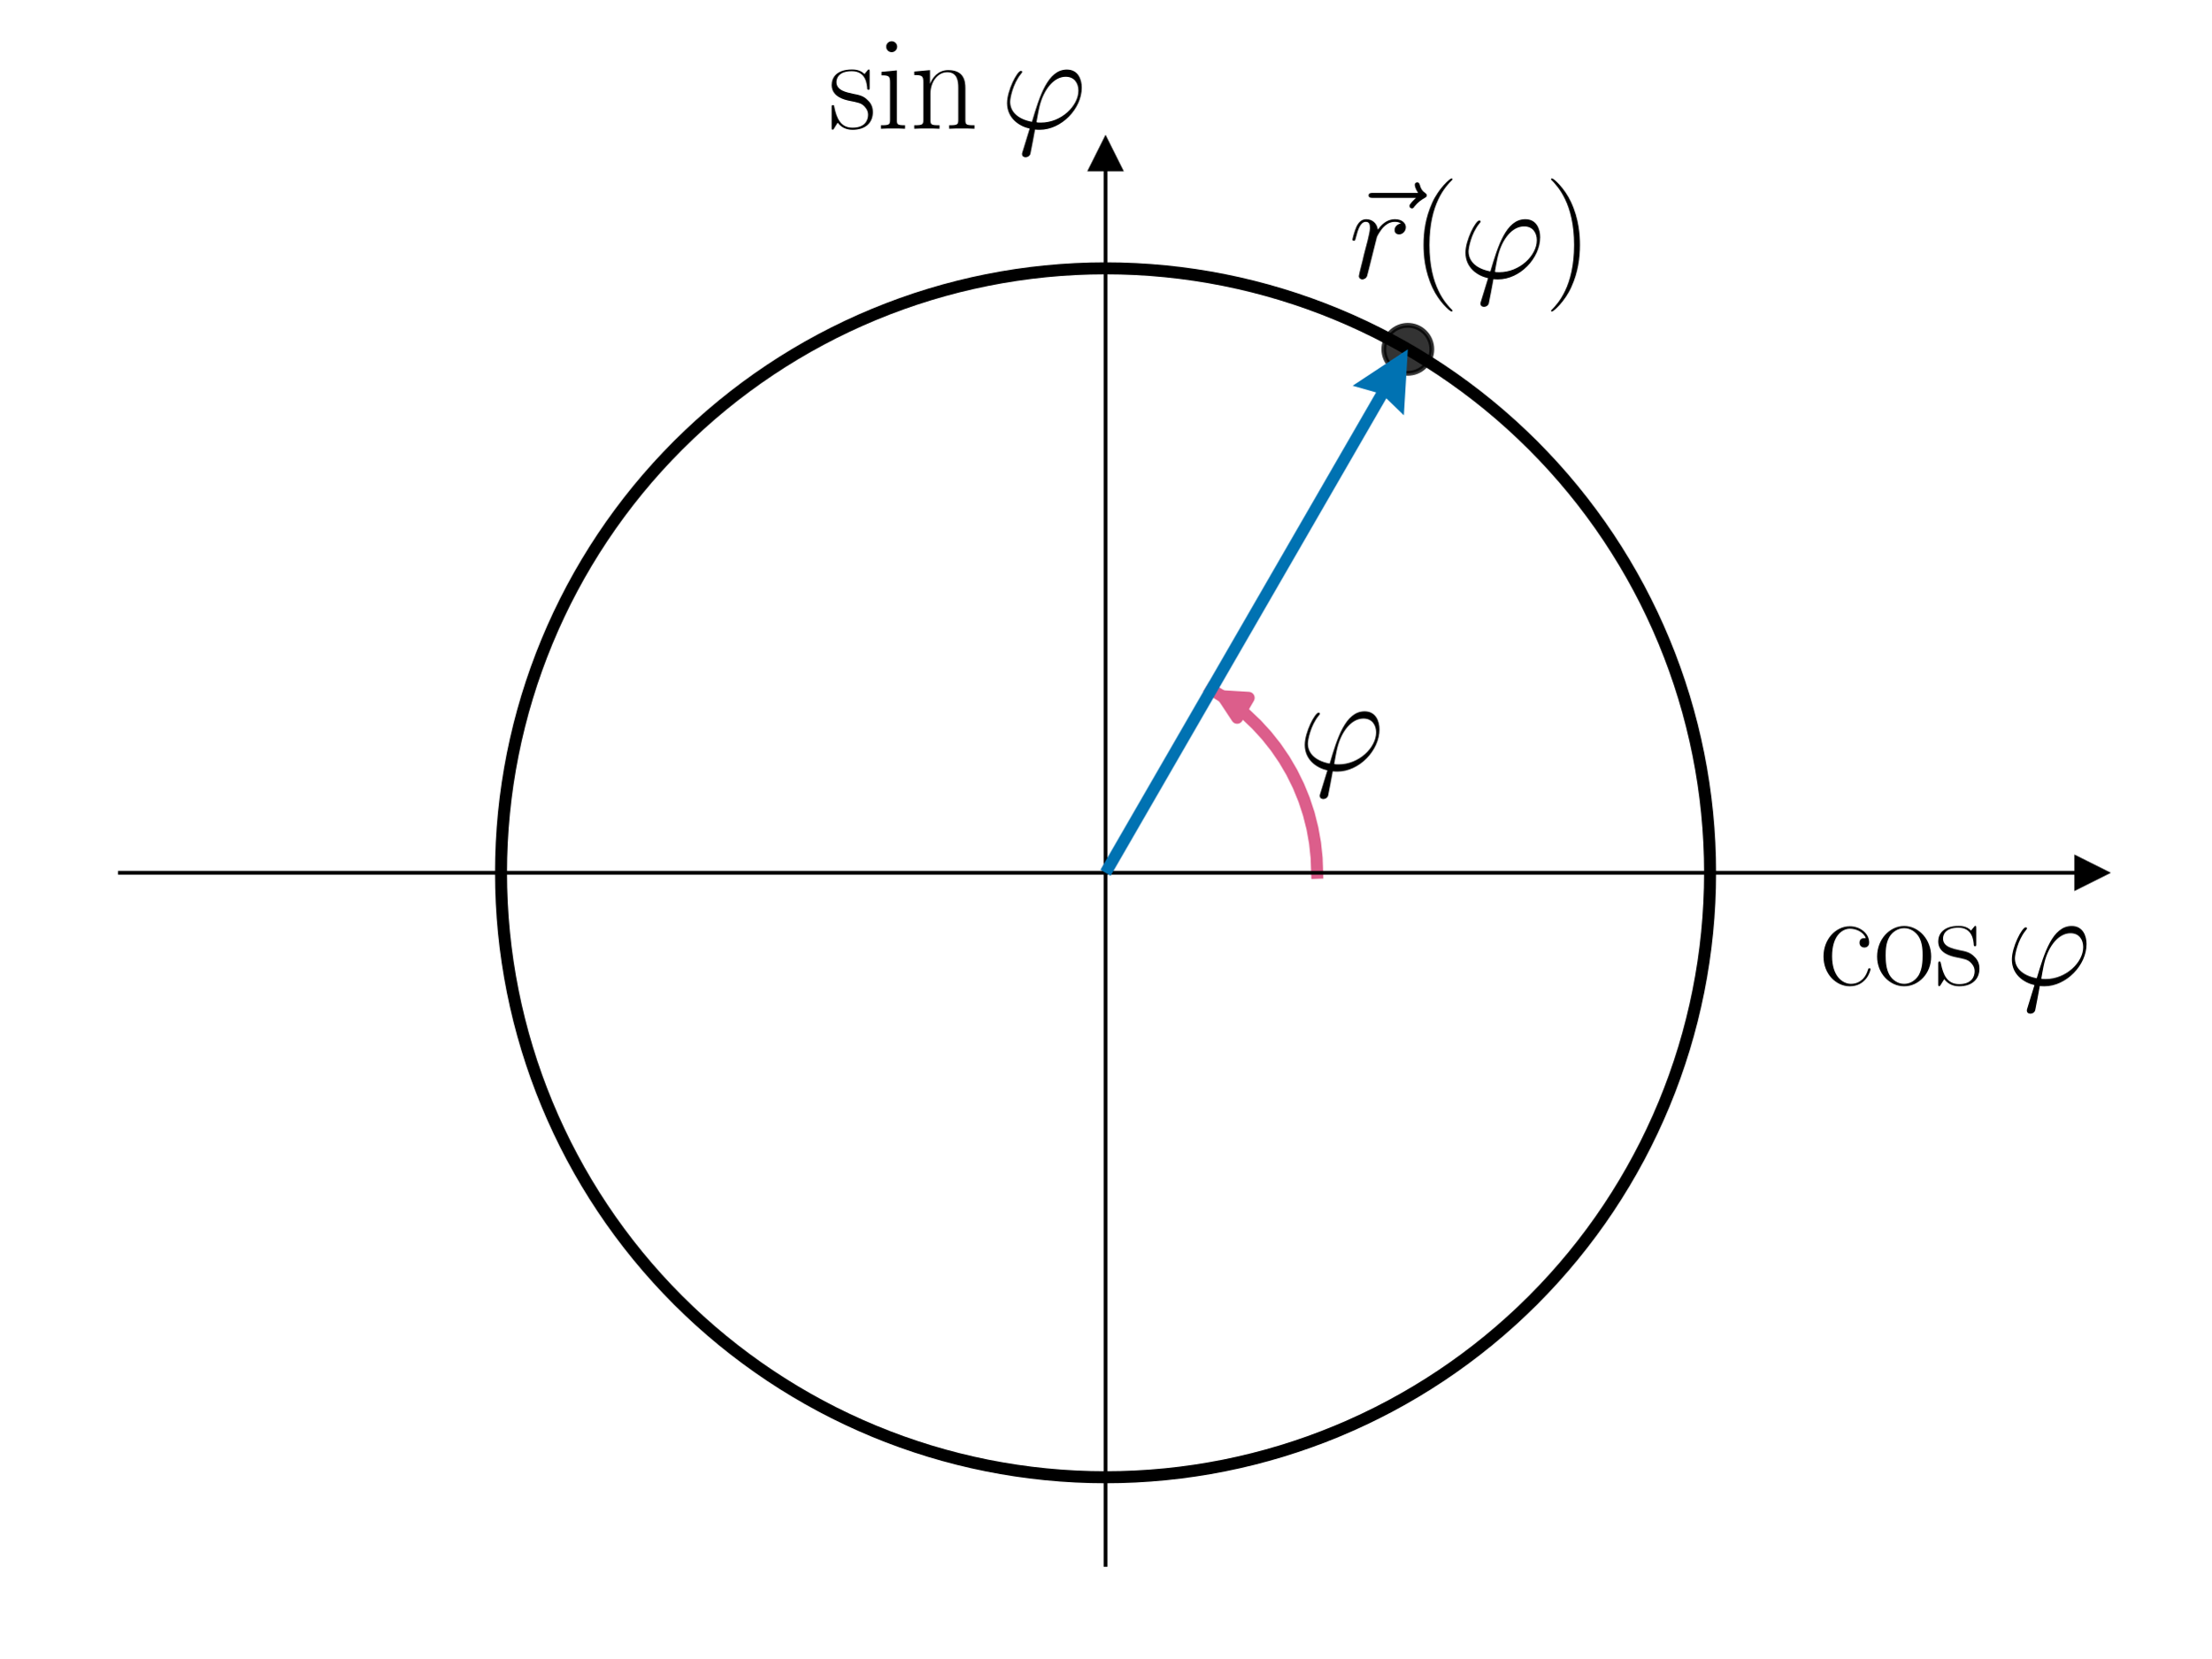
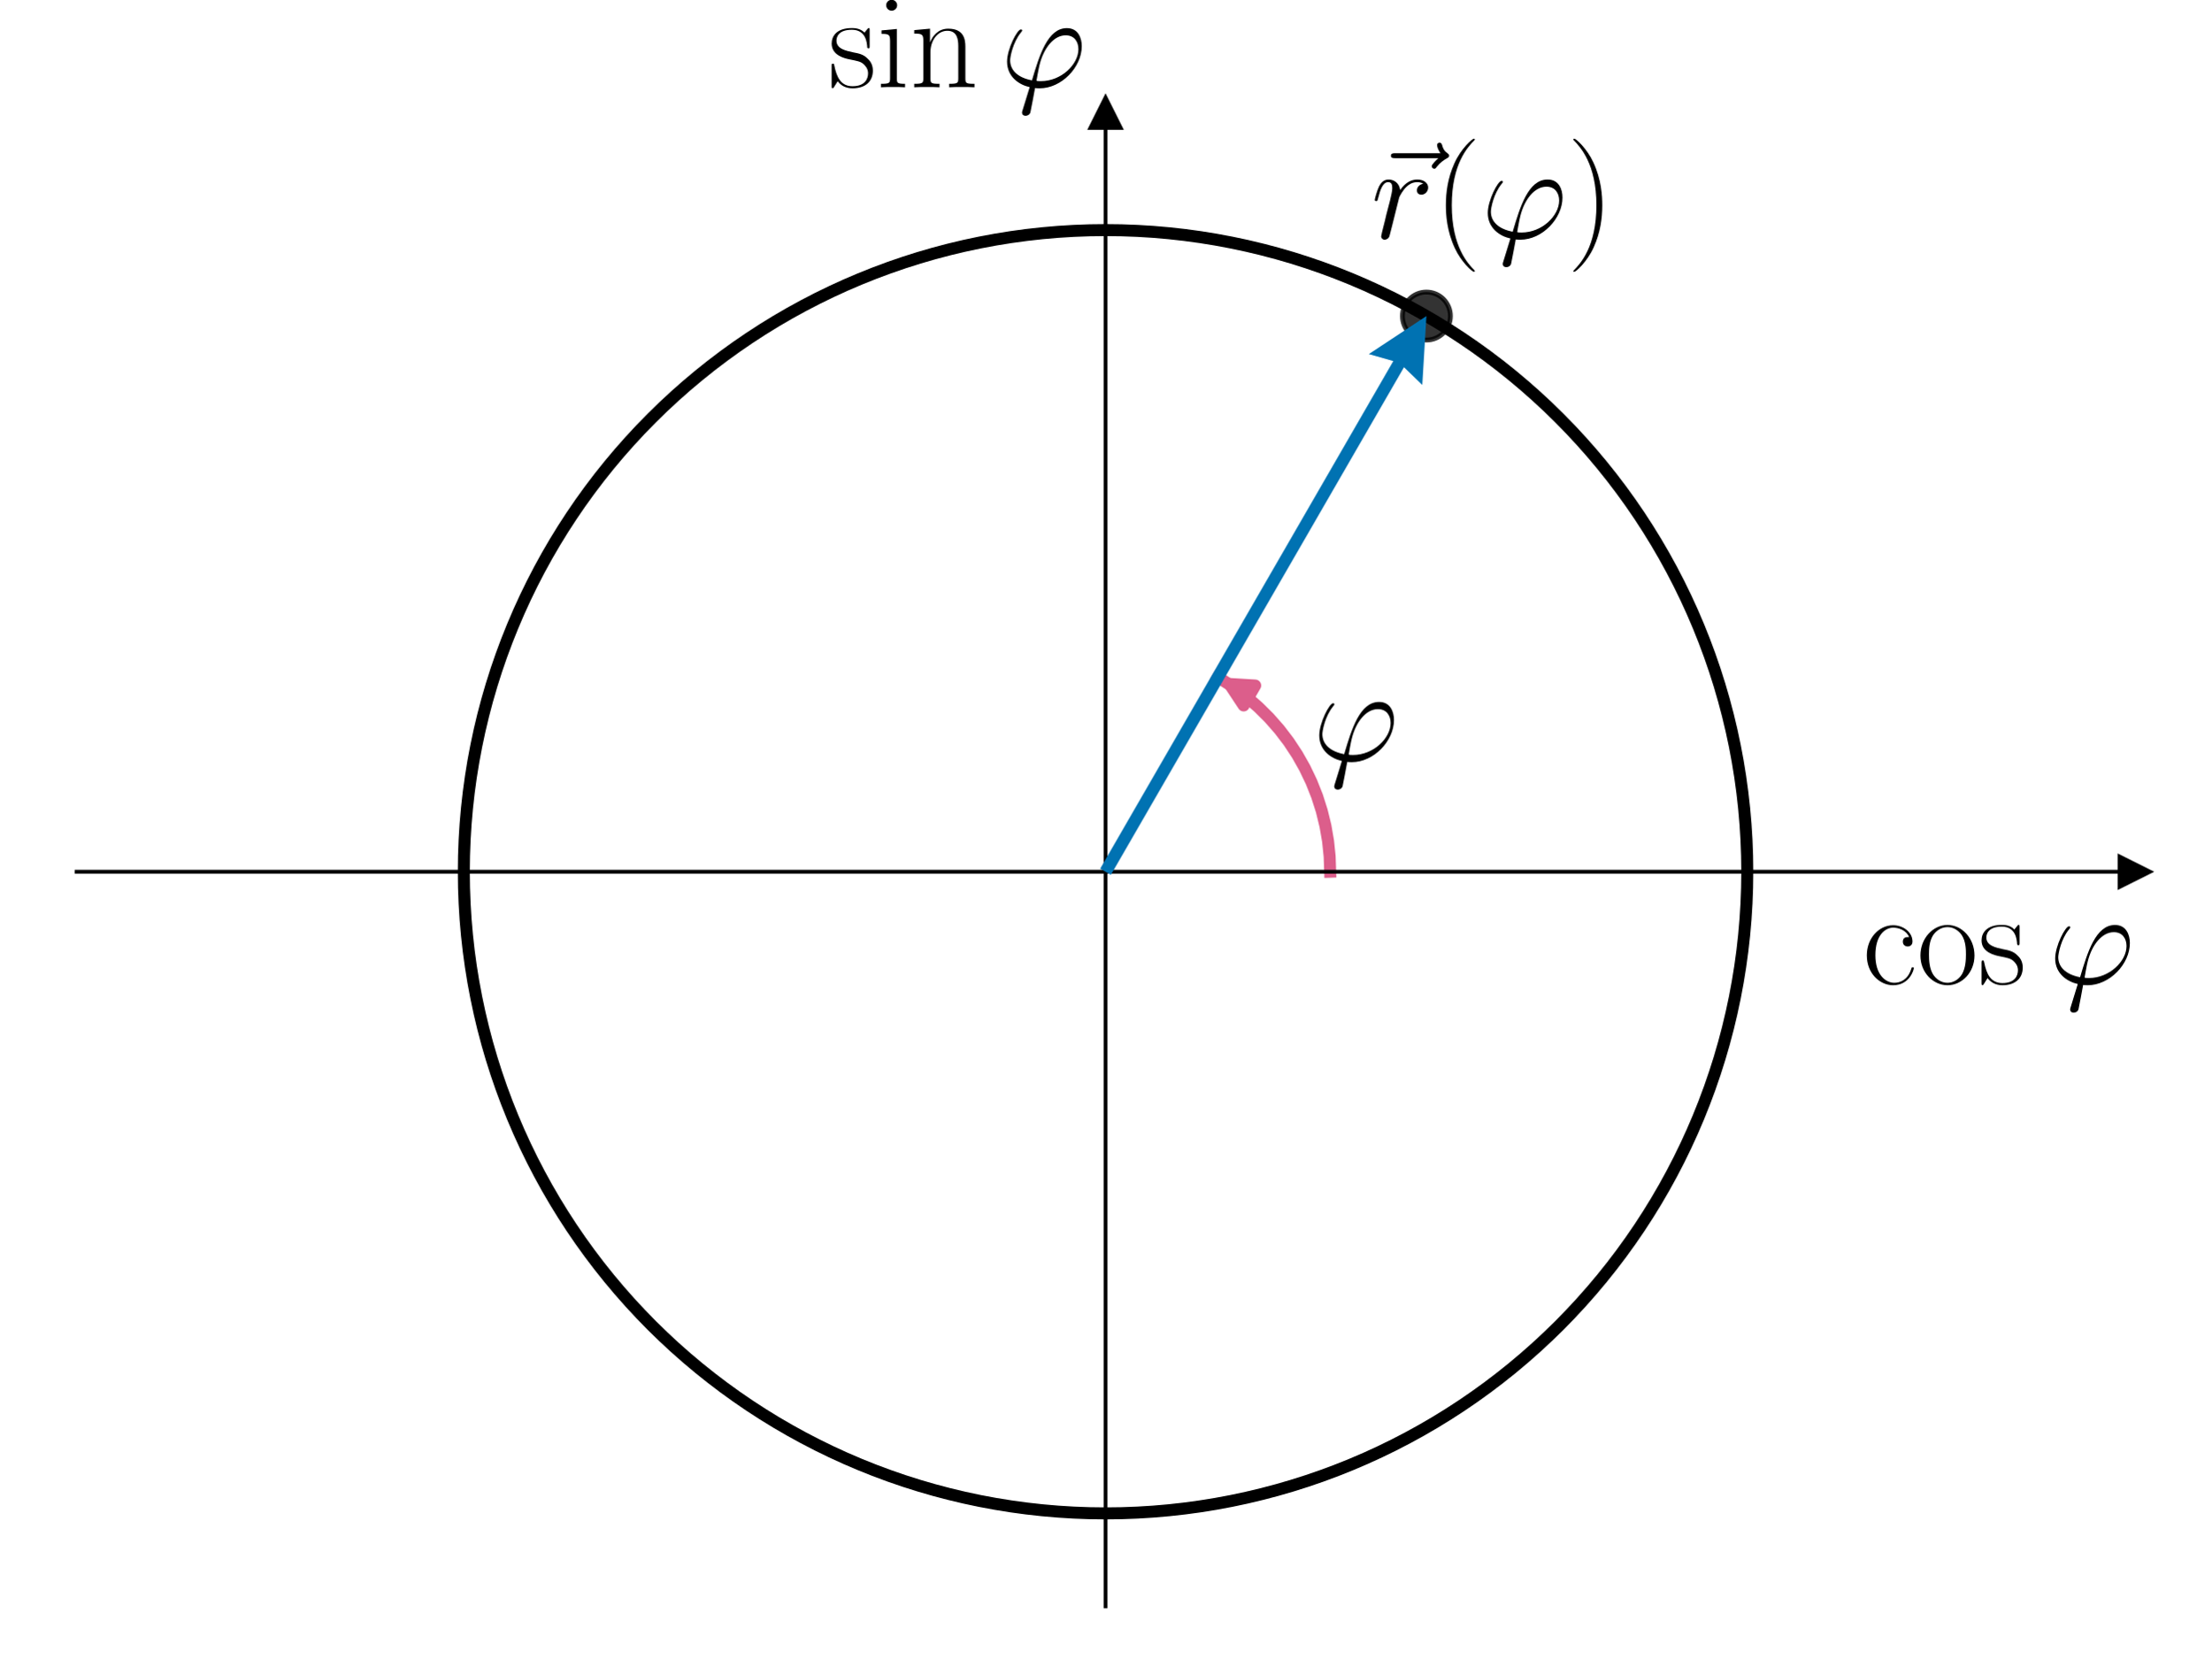
<svg xmlns="http://www.w3.org/2000/svg" xmlns:xlink="http://www.w3.org/1999/xlink" width="460.8pt" height="345.6pt" viewBox="0 0 460.8 345.6" version="1.1">
  <defs>
    <style type="text/css">*{stroke-linejoin: round; stroke-linecap: butt}</style>
  </defs>
  <g id="figure_1">
    <g id="patch_1">
      <path d="M 0 345.6  L 460.8 345.6  L 460.8 0  L 0 0  L 0 345.6  z " style="fill: none" />
    </g>
    <g id="axes_1">
      <g id="patch_2">
-         <path d="M 24.995 326.16  L 435.805 326.16  L 435.805 32.199  L 24.995 32.199  L 24.995 326.16  z " style="fill: none" />
+         <path d="M 15.97 334.8  L 444.83 334.8  L 444.83 23.559  L 15.97 23.559  L 15.97 334.8  z " style="fill: none" />
      </g>
      <g id="patch_3">
-         <path d="M 230.4 307.908  C 263.814 307.908 295.863 294.632 319.49 271.005  C 343.117 247.379 356.392 215.329 356.392 181.916  C 356.392 148.502 343.117 116.453 319.49 92.826  C 295.863 69.199 263.814 55.923 230.4 55.923  C 196.986 55.923 164.937 69.199 141.31 92.826  C 117.683 116.453 104.408 148.502 104.408 181.916  C 104.408 215.329 117.683 247.379 141.31 271.005  C 164.937 294.632 196.986 307.908 230.4 307.908  L 230.4 307.908  z " clip-path="url(#p70b1f82cff)" style="fill: none; stroke: #000000; stroke-width: 2.5; stroke-linejoin: miter" />
+         <path d="M 230.4 315.44  C 265.869 315.44 299.89 301.348 324.971 276.268  C 350.051 251.187 364.143 217.166 364.143 181.697  C 364.143 146.228 350.051 112.207 324.971 87.126  C 299.89 62.046 265.869 47.954 230.4 47.954  C 194.931 47.954 160.91 62.046 135.829 87.126  C 110.749 112.207 96.657 146.228 96.657 181.697  C 96.657 217.166 110.749 251.187 135.829 276.268  C 160.91 301.348 194.931 315.44 230.4 315.44  L 230.4 315.44  z " clip-path="url(#p6d43f99d94)" style="fill: none; stroke: #000000; stroke-width: 2.5; stroke-linejoin: miter" />
      </g>
      <g id="matplotlib.axis_1">
        <g id="text_1">
-           <g transform="translate(379.109 205.2874) scale(0.28 -0.28)">
+           <g transform="translate(388.1347 205.0688) scale(0.28 -0.28)">
            <defs>
              <path id="CMR17-63" d="M 2234 2240  C 2112 2240 1933 2240 1933 2017  C 1933 1838 2080 1787 2163 1787  C 2208 1787 2394 1807 2394 2024  C 2394 2467 1958 2803 1466 2803  C 787 2803 211 2178 211 1363  C 211 516 813 -64 1466 -64  C 2259 -64 2458 677 2458 748  C 2458 774 2451 793 2406 793  C 2362 793 2355 787 2330 703  C 2163 180 1798 51 1523 51  C 1114 51 621 427 621 1369  C 621 2338 1094 2688 1472 2688  C 1722 2688 2093 2573 2234 2240  z " transform="scale(0.015625)" />
              <path id="CMR17-6f" d="M 2758 1356  C 2758 2176 2163 2816 1466 2816  C 768 2816 173 2176 173 1356  C 173 551 768 -64 1466 -64  C 2163 -64 2758 551 2758 1356  z M 1466 51  C 1165 51 909 230 762 480  C 602 767 582 1126 582 1408  C 582 1677 595 2010 762 2298  C 890 2509 1139 2714 1466 2714  C 1754 2714 1997 2554 2150 2330  C 2349 2029 2349 1607 2349 1408  C 2349 1158 2336 775 2163 467  C 1984 173 1709 51 1466 51  z " transform="scale(0.015625)" />
              <path id="CMR17-73" d="M 1978 2697  C 1978 2813 1971 2819 1933 2819  C 1907 2819 1901 2813 1824 2717  C 1805 2691 1747 2626 1728 2601  C 1523 2819 1235 2819 1126 2819  C 416 2819 160 2447 160 2076  C 160 1498 813 1365 998 1325  C 1402 1243 1542 1217 1677 1101  C 1760 1025 1901 884 1901 654  C 1901 384 1747 38 1158 38  C 602 38 403 460 288 1021  C 269 1110 269 1117 218 1117  C 166 1117 160 1110 160 983  L 160 63  C 160 -51 166 -58 205 -58  C 237 -58 243 -51 275 0  C 314 57 410 211 448 276  C 576 103 800 -64 1158 -64  C 1792 -64 2131 283 2131 784  C 2131 1112 1958 1285 1875 1362  C 1683 1561 1459 1606 1190 1657  C 838 1735 390 1825 390 2217  C 390 2383 480 2737 1126 2737  C 1811 2737 1850 2094 1862 1888  C 1869 1856 1901 1849 1920 1849  C 1978 1849 1978 1869 1978 1978  L 1978 2697  z " transform="scale(0.015625)" />
              <path id="CMMI12-27" d="M 1926 280  C 1818 280 1722 280 1722 312  C 1722 325 1830 926 1869 1067  C 2074 1884 2560 2472 3117 2472  C 3533 2472 3725 2159 3725 1808  C 3725 1080 2906 280 1926 280  z M 1651 -51  C 1690 -57 1754 -64 1869 -64  C 2918 -64 3885 945 3885 1954  C 3885 2344 3712 2816 3174 2816  C 2253 2816 1862 1519 1504 318  C 768 458 461 848 461 1276  C 461 1449 595 2133 966 2592  C 1037 2676 1037 2689 1037 2702  C 1037 2753 986 2753 973 2753  C 800 2753 314 1820 314 1213  C 314 497 877 107 1395 -7  L 1062 -1088  C 1030 -1184 1030 -1196 1030 -1222  C 1030 -1376 1184 -1376 1197 -1376  C 1261 -1376 1376 -1351 1427 -1223  C 1446 -1166 1626 -178 1651 -51  z " transform="scale(0.015625)" />
            </defs>
            <use xlink:href="#CMR17-63" transform="scale(0.996264)" />
            <use xlink:href="#CMR17-6f" transform="translate(40.48566 0) scale(0.996264)" />
            <use xlink:href="#CMR17-73" transform="translate(86.17614 0) scale(0.996264)" />
            <use xlink:href="#CMMI12-27" transform="translate(138.5819 0) scale(0.996264)" />
          </g>
        </g>
      </g>
      <g id="matplotlib.axis_2">
        <g id="text_2">
-           <g transform="translate(172.619 26.77296) scale(0.28 -0.28)">
+           <g transform="translate(172.619 18.13296) scale(0.28 -0.28)">
            <defs>
              <path id="CMR17-69" d="M 992 3909  C 992 4049 877 4170 730 4170  C 589 4170 467 4056 467 3909  C 467 3769 582 3648 730 3648  C 870 3648 992 3763 992 3909  z M 243 2706  L 243 2541  C 602 2541 653 2502 653 2197  L 653 427  C 653 184 627 153 218 153  L 218 -13  C 371 0 646 0 806 0  C 960 0 1222 0 1370 -13  L 1370 153  C 992 153 979 191 979 420  L 979 2776  L 243 2706  z " transform="scale(0.015625)" />
              <path id="CMR17-6e" d="M 2656 1933  C 2656 2259 2592 2790 1837 2790  C 1331 2790 1069 2400 973 2144  L 966 2144  L 966 2790  L 211 2720  L 211 2554  C 589 2554 646 2515 646 2208  L 646 428  C 646 184 621 153 211 153  L 211 -13  C 365 0 646 0 813 0  C 979 0 1267 0 1421 -13  L 1421 153  C 1011 153 986 178 986 428  L 986 1658  C 986 2247 1344 2688 1792 2688  C 2266 2688 2317 2266 2317 1958  L 2317 428  C 2317 184 2291 153 1882 153  L 1882 -13  C 2035 0 2317 0 2483 0  C 2650 0 2938 0 3091 -13  L 3091 153  C 2682 153 2656 178 2656 428  L 2656 1933  z " transform="scale(0.015625)" />
            </defs>
            <use xlink:href="#CMR17-73" transform="scale(0.996264)" />
            <use xlink:href="#CMR17-69" transform="translate(35.80134 0) scale(0.996264)" />
            <use xlink:href="#CMR17-6e" transform="translate(60.6724 0) scale(0.996264)" />
            <use xlink:href="#CMMI12-27" transform="translate(128.1722 0) scale(0.996264)" />
          </g>
        </g>
      </g>
      <g id="line2d_1">
        <defs>
-           <path id="m02b83292d0" d="M 3 0  L -3 -3  L -3 3  z " style="stroke: #000000; stroke-linejoin: miter" />
+           <path id="ma568b24945" d="M 3 0  L -3 -3  L -3 3  z " style="stroke: #000000; stroke-linejoin: miter" />
        </defs>
        <g>
-           <use xlink:href="#m02b83292d0" x="435.805" y="181.916" style="stroke: #000000; stroke-linejoin: miter" />
+           <use xlink:href="#ma568b24945" x="444.83" y="181.697" style="stroke: #000000; stroke-linejoin: miter" />
        </g>
      </g>
      <g id="line2d_2">
        <defs>
-           <path id="m7753ee4caa" d="M 0 -3  L -3 3  L 3 3  z " style="stroke: #000000; stroke-linejoin: miter" />
+           <path id="mc7c8891404" d="M 0 -3  L -3 3  L 3 3  z " style="stroke: #000000; stroke-linejoin: miter" />
        </defs>
        <g>
-           <use xlink:href="#m7753ee4caa" x="230.4" y="32.199" style="stroke: #000000; stroke-linejoin: miter" />
+           <use xlink:href="#mc7c8891404" x="230.4" y="23.559" style="stroke: #000000; stroke-linejoin: miter" />
        </g>
      </g>
      <g id="line2d_3">
-         <path d="M 274.497 181.916  L 274.387 178.803  L 274.058 175.707  L 273.511 172.641  L 272.749 169.622  L 271.776 166.664  L 270.596 163.782  L 269.216 160.99  L 267.643 158.303  L 265.883 155.734  L 263.947 153.295  L 261.844 150.999  L 259.583 148.857  L 257.178 146.879  L 254.638 145.077  L 252.449 143.726  L 252.449 143.726  " clip-path="url(#p70b1f82cff)" style="fill: none; stroke: #dc5e8b; stroke-width: 2.5; stroke-linecap: square" />
+         <path d="M 277.21 181.697  L 277.1 178.489  L 276.77 175.296  L 276.223 172.133  L 275.46 169.016  L 274.485 165.957  L 273.302 162.973  L 271.918 160.077  L 270.339 157.283  L 268.572 154.603  L 266.626 152.051  L 264.509 149.638  L 262.231 147.376  L 259.805 145.275  L 257.239 143.346  L 254.548 141.596  L 253.805 141.158  L 253.805 141.158  " clip-path="url(#p6d43f99d94)" style="fill: none; stroke: #dc5e8b; stroke-width: 2.5; stroke-linecap: square" />
      </g>
      <g id="line2d_4">
        <defs>
-           <path id="mc162e0f0d8" d="M 0 5  C 1.326 5 2.598 4.473 3.536 3.536  C 4.473 2.598 5 1.326 5 0  C 5 -1.326 4.473 -2.598 3.536 -3.536  C 2.598 -4.473 1.326 -5 0 -5  C -1.326 -5 -2.598 -4.473 -3.536 -3.536  C -4.473 -2.598 -5 -1.326 -5 0  C -5 1.326 -4.473 2.598 -3.536 3.536  C -2.598 4.473 -1.326 5 0 5  z " style="stroke: #000000; stroke-opacity: 0.8" />
+           <path id="m8a035d528e" d="M 0 5  C 1.326 5 2.598 4.473 3.536 3.536  C 4.473 2.598 5 1.326 5 0  C 5 -1.326 4.473 -2.598 3.536 -3.536  C 2.598 -4.473 1.326 -5 0 -5  C -1.326 -5 -2.598 -4.473 -3.536 -3.536  C -4.473 -2.598 -5 -1.326 -5 0  C -5 1.326 -4.473 2.598 -3.536 3.536  C -2.598 4.473 -1.326 5 0 5  z " style="stroke: #000000; stroke-opacity: 0.8" />
        </defs>
-         <g clip-path="url(#p70b1f82cff)">
-           <use xlink:href="#mc162e0f0d8" x="293.396" y="72.803" style="fill-opacity: 0.8; stroke: #000000; stroke-opacity: 0.8" />
+         <g clip-path="url(#p6d43f99d94)">
+           <use xlink:href="#m8a035d528e" x="297.272" y="65.872" style="fill-opacity: 0.8; stroke: #000000; stroke-opacity: 0.8" />
        </g>
      </g>
      <g id="patch_4">
-         <path d="M 230.4 326.16  L 230.4 32.199  " style="fill: none; stroke: #000000; stroke-width: 0.8; stroke-linejoin: miter; stroke-linecap: square" />
+         <path d="M 230.4 334.8  L 230.4 23.559  " style="fill: none; stroke: #000000; stroke-width: 0.8; stroke-linejoin: miter; stroke-linecap: square" />
      </g>
      <g id="patch_5">
-         <path d="M 435.805 326.16  L 435.805 32.199  " style="fill: none" />
+         <path d="M 444.83 334.8  L 444.83 23.559  " style="fill: none" />
      </g>
      <g id="patch_6">
-         <path d="M 24.995 181.916  L 435.805 181.916  " style="fill: none; stroke: #000000; stroke-width: 0.8; stroke-linejoin: miter; stroke-linecap: square" />
+         <path d="M 15.97 181.697  L 444.83 181.697  " style="fill: none; stroke: #000000; stroke-width: 0.8; stroke-linejoin: miter; stroke-linecap: square" />
      </g>
      <g id="patch_7">
-         <path d="M 24.995 32.199  L 435.805 32.199  " style="fill: none" />
+         <path d="M 15.97 23.559  L 444.83 23.559  " style="fill: none" />
      </g>
      <g id="patch_8">
-         <path d="M 252.488 143.749  Q 252.468 143.738 254.869 145.125  " style="fill: none; stroke: #dc5e8b; stroke-width: 2.5; stroke-linecap: round" />
-         <path d="M 257.823 149.605  L 254.869 145.125  L 260.225 145.449  z " style="fill: #dc5e8b; stroke: #dc5e8b; stroke-width: 2.5; stroke-linecap: round" />
+         <path d="M 253.847 141.182  Q 253.826 141.17 256.225 142.557  " style="fill: none; stroke: #dc5e8b; stroke-width: 2.5; stroke-linecap: round" />
+         <path d="M 259.18 147.037  L 256.225 142.557  L 261.582 142.881  z " style="fill: #dc5e8b; stroke: #dc5e8b; stroke-width: 2.5; stroke-linecap: round" />
      </g>
      <g id="text_3">
-         <g transform="translate(270.5541 160.5403) scale(0.28 -0.28)">
+         <g transform="translate(273.5749 158.5777) scale(0.28 -0.28)">
          <use xlink:href="#CMMI12-27" transform="scale(0.996264)" />
        </g>
      </g>
      <g id="text_4">
-         <g transform="translate(280.1751 57.95366) scale(0.28 -0.28)">
+         <g transform="translate(284.8257 49.67991) scale(0.28 -0.28)">
          <defs>
            <path id="CMMI12-7e" d="M 3424 3835  C 3347 3764 3110 3540 3110 3451  C 3110 3387 3168 3329 3232 3329  C 3290 3329 3315 3368 3360 3432  C 3514 3624 3686 3745 3834 3828  C 3898 3867 3942 3886 3942 3956  C 3942 4014 3891 4046 3853 4078  C 3674 4200 3629 4372 3610 4449  C 3590 4500 3571 4577 3482 4577  C 3443 4577 3366 4552 3366 4456  C 3366 4398 3405 4244 3526 4072  L 1376 4072  C 1267 4072 1158 4072 1158 3950  C 1158 3835 1274 3835 1376 3835  L 3424 3835  z " transform="scale(0.015625)" />
            <path id="CMMI12-72" d="M 2490 2612  C 2291 2574 2189 2433 2189 2293  C 2189 2139 2310 2088 2400 2088  C 2579 2088 2726 2242 2726 2433  C 2726 2638 2528 2816 2208 2816  C 1952 2816 1658 2701 1389 2312  C 1344 2650 1088 2816 832 2816  C 582 2816 454 2625 378 2484  C 269 2254 173 1871 173 1839  C 173 1814 198 1782 243 1782  C 294 1782 301 1788 339 1935  C 435 2318 557 2689 813 2689  C 966 2689 1011 2580 1011 2395  C 1011 2254 947 2005 902 1807  L 723 1118  C 698 996 627 709 595 594  C 550 428 480 128 480 96  C 480 6 550 -64 646 -64  C 717 -64 838 -19 877 109  C 896 160 1133 1124 1171 1271  C 1203 1411 1242 1546 1274 1686  C 1299 1775 1325 1878 1344 1961  C 1363 2018 1536 2331 1696 2472  C 1773 2542 1939 2689 2202 2689  C 2304 2689 2406 2670 2490 2612  z " transform="scale(0.015625)" />
            <path id="CMR17-28" d="M 1958 -1561  C 1958 -1555 1958 -1542 1939 -1523  C 1645 -1224 858 -407 858 1581  C 858 3569 1632 4379 1946 4697  C 1946 4704 1958 4717 1958 4736  C 1958 4755 1939 4768 1914 4768  C 1843 4768 1299 4296 986 3594  C 666 2887 576 2199 576 1588  C 576 1128 621 351 1005 -471  C 1312 -1135 1837 -1600 1914 -1600  C 1946 -1600 1958 -1587 1958 -1561  z " transform="scale(0.015625)" />
            <path id="CMR17-29" d="M 1683 1581  C 1683 2040 1638 2817 1254 3639  C 947 4303 422 4768 346 4768  C 326 4768 301 4761 301 4729  C 301 4717 307 4710 314 4697  C 621 4378 1402 3568 1402 1584  C 1402 -407 627 -1217 314 -1537  C 307 -1549 301 -1556 301 -1568  C 301 -1600 326 -1600 346 -1600  C 416 -1600 960 -1128 1274 -426  C 1594 281 1683 969 1683 1581  z " transform="scale(0.015625)" />
          </defs>
          <use xlink:href="#CMMI12-7e" transform="scale(0.996264)" />
          <use xlink:href="#CMMI12-72" transform="translate(3.294926 0) scale(0.996264)" />
          <use xlink:href="#CMR17-28" transform="translate(49.96554 0) scale(0.996264)" />
          <use xlink:href="#CMMI12-27" transform="translate(85.24631 0) scale(0.996264)" />
          <use xlink:href="#CMR17-29" transform="translate(149.1494 0) scale(0.996264)" />
        </g>
      </g>
      <g id="Quiver_1">
-         <path d="M 229.333 181.299  L 286.783 81.793  L 281.897 80.395  L 293.396 72.803  L 292.57 86.557  L 288.917 83.025  L 231.467 182.532  L 229.333 181.299  " clip-path="url(#p70b1f82cff)" style="fill: #0072b2" />
+         <path d="M 229.286 181.054  L 290.368 75.257  L 285.268 73.798  L 297.272 65.872  L 296.41 80.231  L 292.596 76.543  L 231.514 182.34  L 229.286 181.054  " clip-path="url(#p6d43f99d94)" style="fill: #0072b2" />
      </g>
    </g>
  </g>
  <defs>
-     <clipPath id="p70b1f82cff">
-       <rect x="24.995" y="32.199" width="410.81" height="293.961" />
+     <clipPath id="p6d43f99d94">
+       <rect x="15.97" y="23.559" width="428.861" height="311.241" />
    </clipPath>
  </defs>
</svg>
